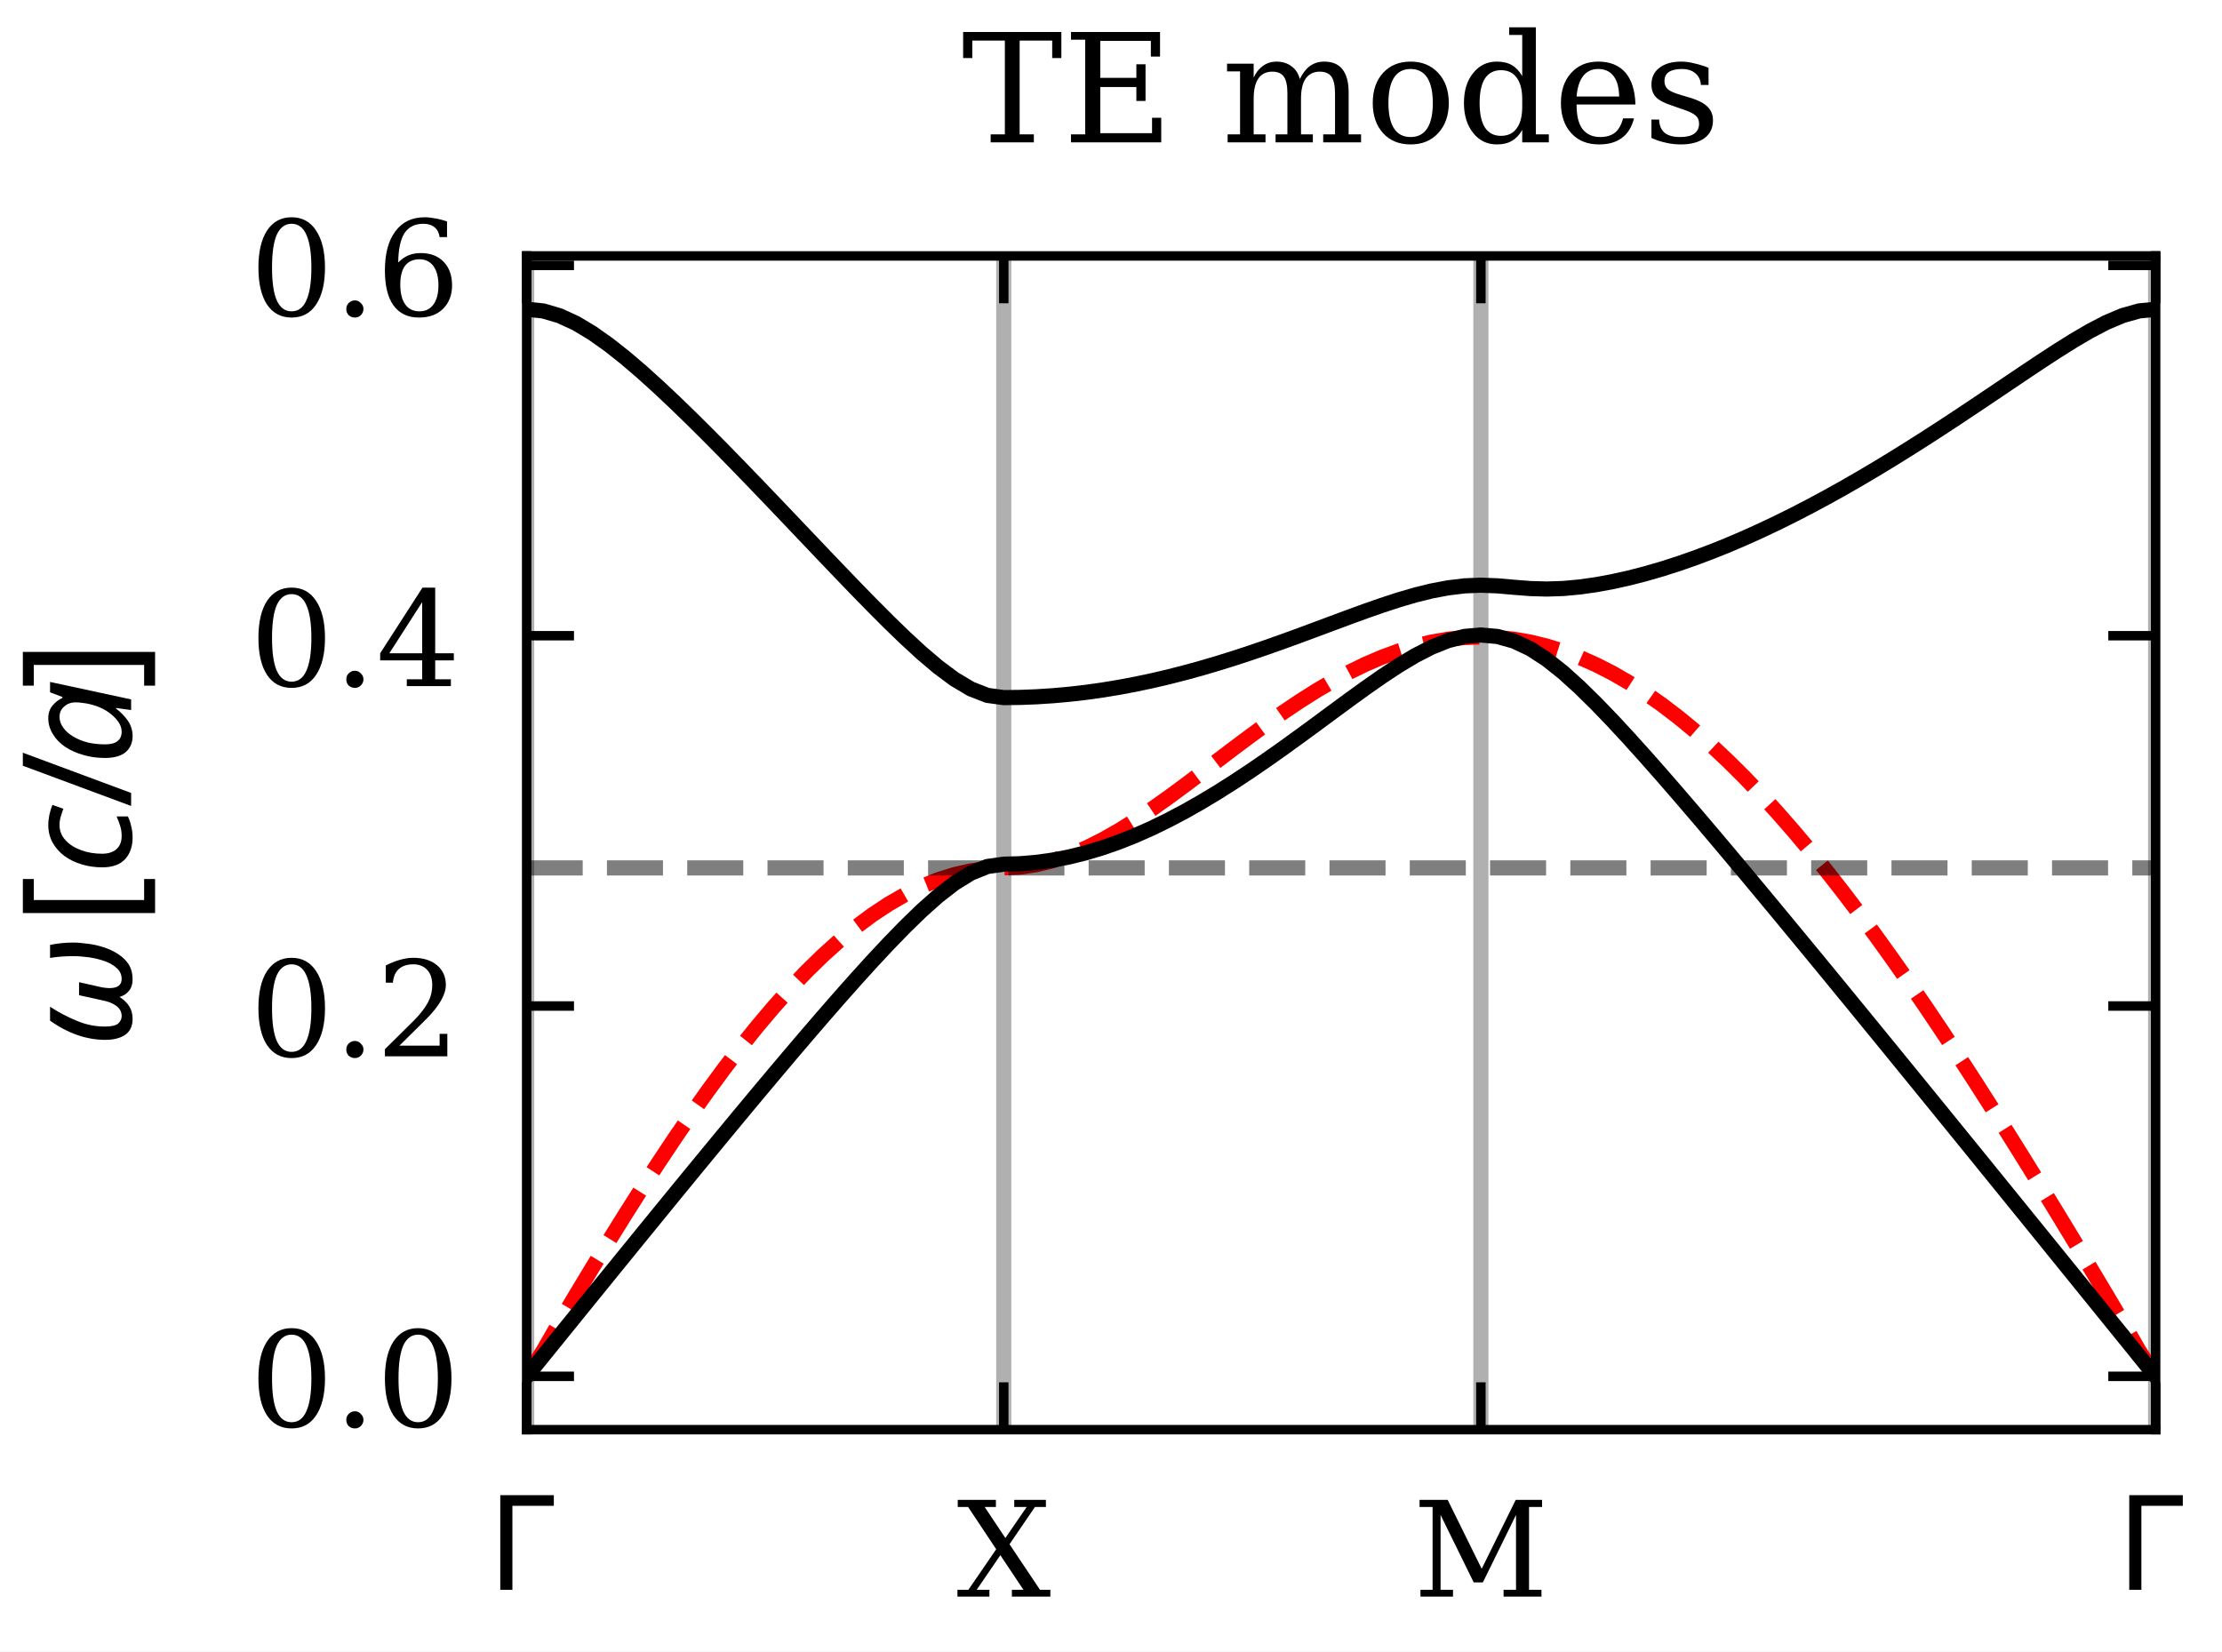
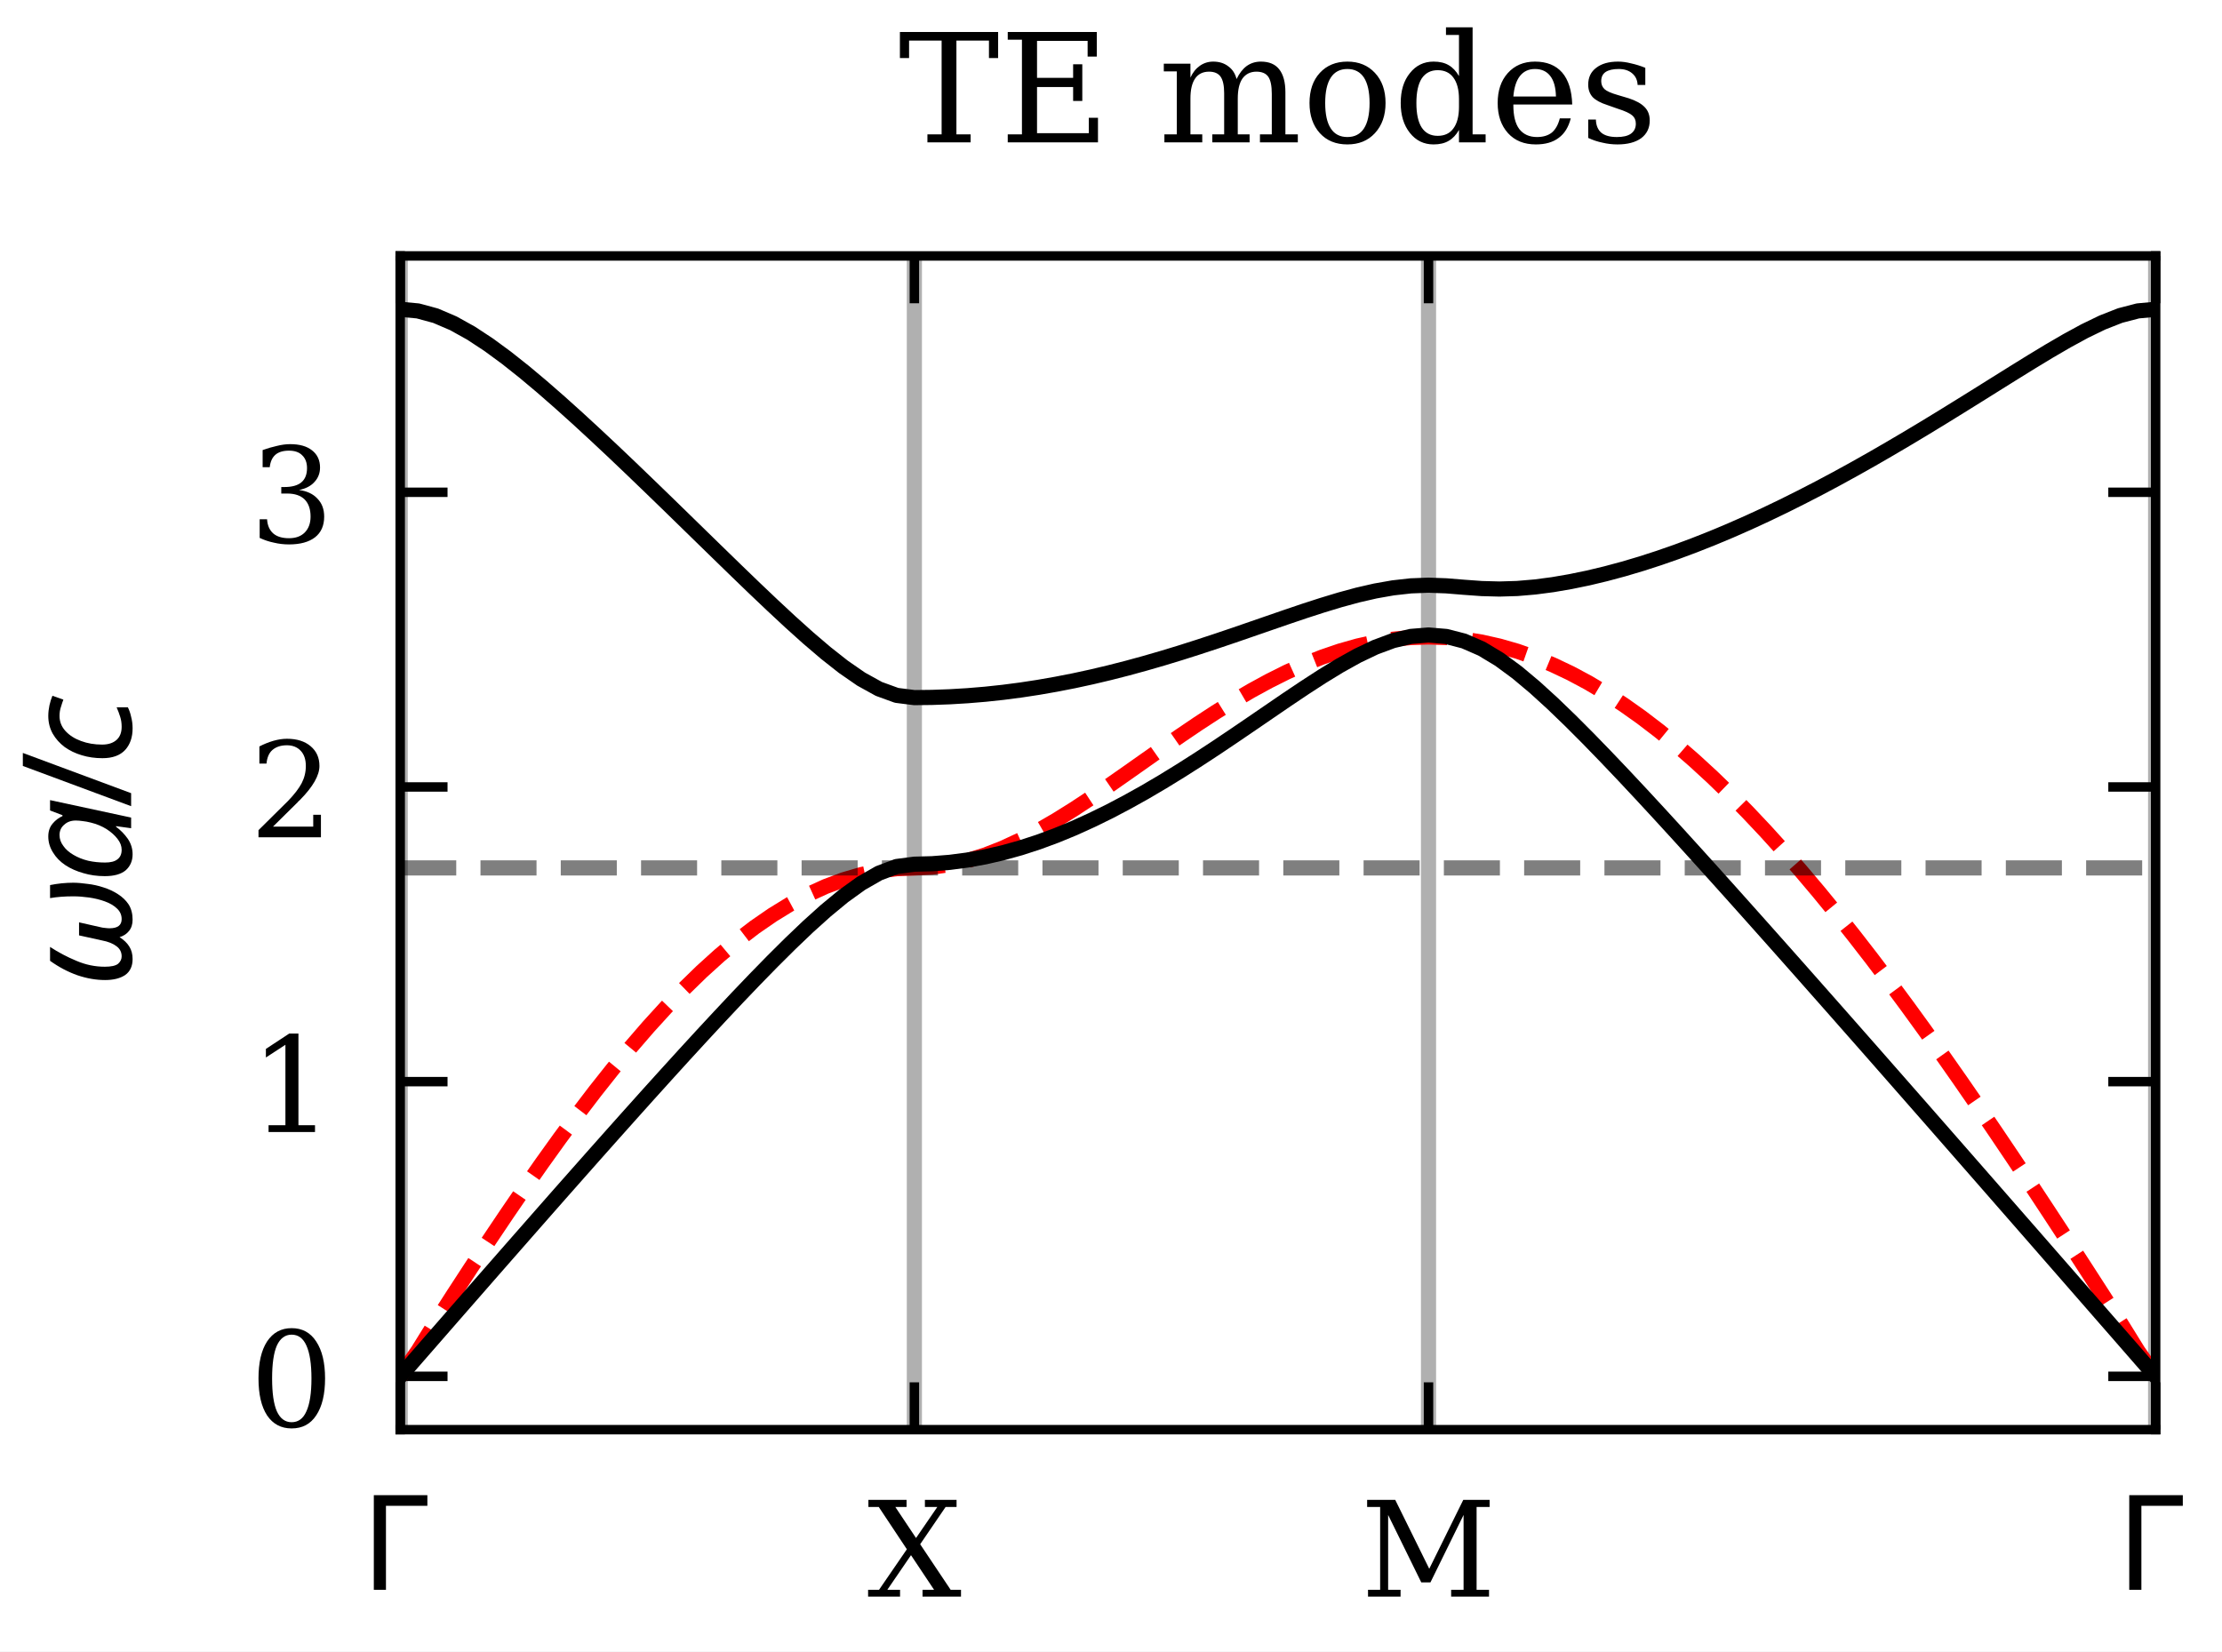
<svg xmlns="http://www.w3.org/2000/svg" xmlns:xlink="http://www.w3.org/1999/xlink" width="117.352pt" height="87.234pt" viewBox="0 0 117.352 87.234" version="1.1">
  <defs>
    <style type="text/css">*{stroke-linejoin: round; stroke-linecap: butt}</style>
  </defs>
  <g id="figure_1">
    <g id="patch_1">
      <path d="M 0 87.234  L 117.352 87.234  L 117.352 0  L 0 0  z " style="fill: #ffffff" />
    </g>
    <g id="axes_1">
      <g id="patch_2">
-         <path d="M 27.815 75.519  L 113.847 75.519  L 113.847 13.519  L 27.815 13.519  z " style="fill: #ffffff" />
+         <path d="M 21.136 75.519  L 113.847 75.519  L 113.847 13.519  L 21.136 13.519  z " style="fill: #ffffff" />
      </g>
      <g id="matplotlib.axis_1">
        <g id="xtick_1">
          <g id="line2d_1">
-             <path d="M 27.815 75.519  L 27.815 13.519  " clip-path="url(#p6eacbe9c3a)" style="fill: none; stroke: #b0b0b0; stroke-width: 0.8; stroke-linecap: square" />
+             <path d="M 21.136 75.519  L 21.136 13.519  " clip-path="url(#pfe22eb192e)" style="fill: none; stroke: #b0b0b0; stroke-width: 0.8; stroke-linecap: square" />
          </g>
          <g id="line2d_2">
            <defs>
-               <path id="md86a1abffd" d="M 0 0  L 0 -2.5  " style="stroke: #000000; stroke-width: 0.5" />
-             </defs>
-             <g>
-               <use xlink:href="#md86a1abffd" x="27.815" y="75.519" style="stroke: #000000; stroke-width: 0.5" />
+               <path id="m48cd77e677" d="M 0 0  L 0 -2.5  " style="stroke: #000000; stroke-width: 0.5" />
+             </defs>
+             <g>
+               <use xlink:href="#m48cd77e677" x="21.136" y="75.519" style="stroke: #000000; stroke-width: 0.5" />
            </g>
          </g>
          <g id="line2d_3">
            <defs>
-               <path id="mfc6b6ffa16" d="M 0 0  L 0 2.5  " style="stroke: #000000; stroke-width: 0.5" />
-             </defs>
-             <g>
-               <use xlink:href="#mfc6b6ffa16" x="27.815" y="13.519" style="stroke: #000000; stroke-width: 0.5" />
+               <path id="m6de685595c" d="M 0 0  L 0 2.5  " style="stroke: #000000; stroke-width: 0.5" />
+             </defs>
+             <g>
+               <use xlink:href="#m6de685595c" x="21.136" y="13.519" style="stroke: #000000; stroke-width: 0.5" />
            </g>
          </g>
          <g id="text_1">
-             <g transform="translate(25.74969 84.33807)">
+             <g transform="translate(19.07125 84.33807)">
              <text>
                <tspan x="0" y="-0.359" style="font-size: 7px; font-family: 'STIXGeneral'">Γ</tspan>
              </text>
            </g>
          </g>
        </g>
        <g id="xtick_2">
          <g id="line2d_4">
-             <path d="M 53.013 75.519  L 53.013 13.519  " clip-path="url(#p6eacbe9c3a)" style="fill: none; stroke: #b0b0b0; stroke-width: 0.8; stroke-linecap: square" />
+             <path d="M 48.291 75.519  L 48.291 13.519  " clip-path="url(#pfe22eb192e)" style="fill: none; stroke: #b0b0b0; stroke-width: 0.8; stroke-linecap: square" />
          </g>
          <g id="line2d_5">
            <g>
-               <use xlink:href="#md86a1abffd" x="53.013" y="75.519" style="stroke: #000000; stroke-width: 0.5" />
+               <use xlink:href="#m48cd77e677" x="48.291" y="75.519" style="stroke: #000000; stroke-width: 0.5" />
            </g>
          </g>
          <g id="line2d_6">
            <g>
-               <use xlink:href="#mfc6b6ffa16" x="53.013" y="13.519" style="stroke: #000000; stroke-width: 0.5" />
+               <use xlink:href="#m6de685595c" x="48.291" y="13.519" style="stroke: #000000; stroke-width: 0.5" />
            </g>
          </g>
          <g id="text_2">
-             <text style="font-size: 7px; font-family: 'DejaVu Serif', 'Bitstream Vera Serif', 'Computer Modern Roman', 'New Century Schoolbook', 'Century Schoolbook L', 'Utopia', 'ITC Bookman', 'Bookman', 'Nimbus Roman No9 L', 'Times New Roman', 'Times', 'Palatino', 'Charter', serif; text-anchor: middle" x="53.013" y="84.338" transform="rotate(-0 53.01296 84.33807)">X</text>
+             <text style="font-size: 7px; font-family: 'DejaVu Serif', 'Bitstream Vera Serif', 'Computer Modern Roman', 'New Century Schoolbook', 'Century Schoolbook L', 'Utopia', 'ITC Bookman', 'Bookman', 'Nimbus Roman No9 L', 'Times New Roman', 'Times', 'Palatino', 'Charter', serif; text-anchor: middle" x="48.291" y="84.338" transform="rotate(-0 48.29059 84.33807)">X</text>
          </g>
        </g>
        <g id="xtick_3">
          <g id="line2d_7">
-             <path d="M 78.211 75.519  L 78.211 13.519  " clip-path="url(#p6eacbe9c3a)" style="fill: none; stroke: #b0b0b0; stroke-width: 0.8; stroke-linecap: square" />
+             <path d="M 75.445 75.519  L 75.445 13.519  " clip-path="url(#pfe22eb192e)" style="fill: none; stroke: #b0b0b0; stroke-width: 0.8; stroke-linecap: square" />
          </g>
          <g id="line2d_8">
            <g>
-               <use xlink:href="#md86a1abffd" x="78.211" y="75.519" style="stroke: #000000; stroke-width: 0.5" />
+               <use xlink:href="#m48cd77e677" x="75.445" y="75.519" style="stroke: #000000; stroke-width: 0.5" />
            </g>
          </g>
          <g id="line2d_9">
            <g>
-               <use xlink:href="#mfc6b6ffa16" x="78.211" y="13.519" style="stroke: #000000; stroke-width: 0.5" />
+               <use xlink:href="#m6de685595c" x="75.445" y="13.519" style="stroke: #000000; stroke-width: 0.5" />
            </g>
          </g>
          <g id="text_3">
-             <text style="font-size: 7px; font-family: 'DejaVu Serif', 'Bitstream Vera Serif', 'Computer Modern Roman', 'New Century Schoolbook', 'Century Schoolbook L', 'Utopia', 'ITC Bookman', 'Bookman', 'Nimbus Roman No9 L', 'Times New Roman', 'Times', 'Palatino', 'Charter', serif; text-anchor: middle" x="78.211" y="84.338" transform="rotate(-0 78.21123 84.33807)">M</text>
+             <text style="font-size: 7px; font-family: 'DejaVu Serif', 'Bitstream Vera Serif', 'Computer Modern Roman', 'New Century Schoolbook', 'Century Schoolbook L', 'Utopia', 'ITC Bookman', 'Bookman', 'Nimbus Roman No9 L', 'Times New Roman', 'Times', 'Palatino', 'Charter', serif; text-anchor: middle" x="75.445" y="84.338" transform="rotate(-0 75.44493 84.33807)">M</text>
          </g>
        </g>
        <g id="xtick_4">
          <g id="line2d_10">
-             <path d="M 113.847 75.519  L 113.847 13.519  " clip-path="url(#p6eacbe9c3a)" style="fill: none; stroke: #b0b0b0; stroke-width: 0.8; stroke-linecap: square" />
+             <path d="M 113.847 75.519  L 113.847 13.519  " clip-path="url(#pfe22eb192e)" style="fill: none; stroke: #b0b0b0; stroke-width: 0.8; stroke-linecap: square" />
          </g>
          <g id="line2d_11">
            <g>
-               <use xlink:href="#md86a1abffd" x="113.847" y="75.519" style="stroke: #000000; stroke-width: 0.5" />
+               <use xlink:href="#m48cd77e677" x="113.847" y="75.519" style="stroke: #000000; stroke-width: 0.5" />
            </g>
          </g>
          <g id="line2d_12">
            <g>
-               <use xlink:href="#mfc6b6ffa16" x="113.847" y="13.519" style="stroke: #000000; stroke-width: 0.5" />
+               <use xlink:href="#m6de685595c" x="113.847" y="13.519" style="stroke: #000000; stroke-width: 0.5" />
            </g>
          </g>
          <g id="text_4">
            <g transform="translate(111.782 84.33807)">
              <text>
                <tspan x="0" y="-0.359" style="font-size: 7px; font-family: 'STIXGeneral'">Γ</tspan>
              </text>
            </g>
          </g>
        </g>
      </g>
      <g id="matplotlib.axis_2">
        <g id="ytick_1">
          <g id="line2d_13">
            <defs>
-               <path id="maaad54fae9" d="M 0 0  L 2.5 0  " style="stroke: #000000; stroke-width: 0.5" />
-             </defs>
-             <g>
-               <use xlink:href="#maaad54fae9" x="27.815" y="72.701" style="stroke: #000000; stroke-width: 0.5" />
+               <path id="m8ef927da85" d="M 0 0  L 2.5 0  " style="stroke: #000000; stroke-width: 0.5" />
+             </defs>
+             <g>
+               <use xlink:href="#m8ef927da85" x="21.136" y="72.701" style="stroke: #000000; stroke-width: 0.5" />
            </g>
          </g>
          <g id="line2d_14">
            <defs>
-               <path id="m5ce8a5d0cc" d="M 0 0  L -2.5 0  " style="stroke: #000000; stroke-width: 0.5" />
-             </defs>
-             <g>
-               <use xlink:href="#m5ce8a5d0cc" x="113.847" y="72.701" style="stroke: #000000; stroke-width: 0.5" />
+               <path id="m4d5ebef378" d="M 0 0  L -2.5 0  " style="stroke: #000000; stroke-width: 0.5" />
+             </defs>
+             <g>
+               <use xlink:href="#m4d5ebef378" x="113.847" y="72.701" style="stroke: #000000; stroke-width: 0.5" />
            </g>
          </g>
          <g id="text_5">
-             <text style="font-size: 7px; font-family: 'DejaVu Serif', 'Bitstream Vera Serif', 'Computer Modern Roman', 'New Century Schoolbook', 'Century Schoolbook L', 'Utopia', 'ITC Bookman', 'Bookman', 'Nimbus Roman No9 L', 'Times New Roman', 'Times', 'Palatino', 'Charter', serif; text-anchor: end" x="24.315" y="75.36" transform="rotate(-0 24.31469 75.36042)">0.0</text>
+             <text style="font-size: 7px; font-family: 'DejaVu Serif', 'Bitstream Vera Serif', 'Computer Modern Roman', 'New Century Schoolbook', 'Century Schoolbook L', 'Utopia', 'ITC Bookman', 'Bookman', 'Nimbus Roman No9 L', 'Times New Roman', 'Times', 'Palatino', 'Charter', serif; text-anchor: end" x="17.636" y="75.36" transform="rotate(-0 17.63625 75.36042)">0</text>
          </g>
        </g>
        <g id="ytick_2">
          <g id="line2d_15">
            <g>
-               <use xlink:href="#maaad54fae9" x="27.815" y="53.14" style="stroke: #000000; stroke-width: 0.5" />
+               <use xlink:href="#m8ef927da85" x="21.136" y="57.135" style="stroke: #000000; stroke-width: 0.5" />
            </g>
          </g>
          <g id="line2d_16">
            <g>
-               <use xlink:href="#m5ce8a5d0cc" x="113.847" y="53.14" style="stroke: #000000; stroke-width: 0.5" />
+               <use xlink:href="#m4d5ebef378" x="113.847" y="57.135" style="stroke: #000000; stroke-width: 0.5" />
            </g>
          </g>
          <g id="text_6">
-             <text style="font-size: 7px; font-family: 'DejaVu Serif', 'Bitstream Vera Serif', 'Computer Modern Roman', 'New Century Schoolbook', 'Century Schoolbook L', 'Utopia', 'ITC Bookman', 'Bookman', 'Nimbus Roman No9 L', 'Times New Roman', 'Times', 'Palatino', 'Charter', serif; text-anchor: end" x="24.315" y="55.8" transform="rotate(-0 24.31469 55.79991)">0.2</text>
+             <text style="font-size: 7px; font-family: 'DejaVu Serif', 'Bitstream Vera Serif', 'Computer Modern Roman', 'New Century Schoolbook', 'Century Schoolbook L', 'Utopia', 'ITC Bookman', 'Bookman', 'Nimbus Roman No9 L', 'Times New Roman', 'Times', 'Palatino', 'Charter', serif; text-anchor: end" x="17.636" y="59.795" transform="rotate(-0 17.63625 59.79466)">1</text>
          </g>
        </g>
        <g id="ytick_3">
          <g id="line2d_17">
            <g>
-               <use xlink:href="#maaad54fae9" x="27.815" y="33.58" style="stroke: #000000; stroke-width: 0.5" />
+               <use xlink:href="#m8ef927da85" x="21.136" y="41.569" style="stroke: #000000; stroke-width: 0.5" />
            </g>
          </g>
          <g id="line2d_18">
            <g>
-               <use xlink:href="#m5ce8a5d0cc" x="113.847" y="33.58" style="stroke: #000000; stroke-width: 0.5" />
+               <use xlink:href="#m4d5ebef378" x="113.847" y="41.569" style="stroke: #000000; stroke-width: 0.5" />
            </g>
          </g>
          <g id="text_7">
-             <text style="font-size: 7px; font-family: 'DejaVu Serif', 'Bitstream Vera Serif', 'Computer Modern Roman', 'New Century Schoolbook', 'Century Schoolbook L', 'Utopia', 'ITC Bookman', 'Bookman', 'Nimbus Roman No9 L', 'Times New Roman', 'Times', 'Palatino', 'Charter', serif; text-anchor: end" x="24.315" y="36.239" transform="rotate(-0 24.31469 36.2394)">0.4</text>
+             <text style="font-size: 7px; font-family: 'DejaVu Serif', 'Bitstream Vera Serif', 'Computer Modern Roman', 'New Century Schoolbook', 'Century Schoolbook L', 'Utopia', 'ITC Bookman', 'Bookman', 'Nimbus Roman No9 L', 'Times New Roman', 'Times', 'Palatino', 'Charter', serif; text-anchor: end" x="17.636" y="44.229" transform="rotate(-0 17.63625 44.2289)">2</text>
          </g>
        </g>
        <g id="ytick_4">
          <g id="line2d_19">
            <g>
-               <use xlink:href="#maaad54fae9" x="27.815" y="14.019" style="stroke: #000000; stroke-width: 0.5" />
+               <use xlink:href="#m8ef927da85" x="21.136" y="26.004" style="stroke: #000000; stroke-width: 0.5" />
            </g>
          </g>
          <g id="line2d_20">
            <g>
-               <use xlink:href="#m5ce8a5d0cc" x="113.847" y="14.019" style="stroke: #000000; stroke-width: 0.5" />
+               <use xlink:href="#m4d5ebef378" x="113.847" y="26.004" style="stroke: #000000; stroke-width: 0.5" />
            </g>
          </g>
          <g id="text_8">
-             <text style="font-size: 7px; font-family: 'DejaVu Serif', 'Bitstream Vera Serif', 'Computer Modern Roman', 'New Century Schoolbook', 'Century Schoolbook L', 'Utopia', 'ITC Bookman', 'Bookman', 'Nimbus Roman No9 L', 'Times New Roman', 'Times', 'Palatino', 'Charter', serif; text-anchor: end" x="24.315" y="16.679" transform="rotate(-0 24.31469 16.6789)">0.6</text>
+             <text style="font-size: 7px; font-family: 'DejaVu Serif', 'Bitstream Vera Serif', 'Computer Modern Roman', 'New Century Schoolbook', 'Century Schoolbook L', 'Utopia', 'ITC Bookman', 'Bookman', 'Nimbus Roman No9 L', 'Times New Roman', 'Times', 'Palatino', 'Charter', serif; text-anchor: end" x="17.636" y="28.663" transform="rotate(-0 17.63625 28.66315)">3</text>
          </g>
        </g>
        <g id="text_9">
-           <g transform="translate(7.51875 55.31896) rotate(-90)">
+           <g transform="translate(7.51875 52.15896) rotate(-90)">
            <text>
              <tspan x="0" y="-0.594" style="font-style: italic; font-size: 8px; font-family: 'STIXGeneral'">ω</tspan>
-               <tspan x="9.115" y="-0.594" style="font-style: italic; font-size: 8px; font-family: 'STIXGeneral'">c</tspan>
-               <tspan x="14.891" y="-0.594" style="font-style: italic; font-size: 8px; font-family: 'STIXGeneral'">a</tspan>
-               <tspan x="6.451" y="-0.594" style="font-size: 8px; font-family: 'STIXGeneral'">[</tspan>
-               <tspan x="12.667" y="-0.594" style="font-size: 8px; font-family: 'STIXGeneral'">/</tspan>
-               <tspan x="18.899" y="-0.594" style="font-size: 8px; font-family: 'STIXGeneral'">]</tspan>
+               <tspan x="5.488" y="-0.594" style="font-style: italic; font-size: 8px; font-family: 'STIXGeneral'">a</tspan>
+               <tspan x="11.72" y="-0.594" style="font-style: italic; font-size: 8px; font-family: 'STIXGeneral'">c</tspan>
+               <tspan x="9.496" y="-0.594" style="font-size: 8px; font-family: 'STIXGeneral'">/</tspan>
            </text>
          </g>
        </g>
      </g>
      <g id="line2d_21">
-         <path d="M 27.815 72.701  L 28.684 71.359  L 29.552 69.851  L 30.421 68.392  L 31.29 66.954  L 32.159 65.537  L 33.028 64.143  L 33.897 62.774  L 34.766 61.436  L 35.635 60.131  L 36.504 58.864  L 37.373 57.637  L 38.242 56.455  L 39.11 55.32  L 39.979 54.237  L 40.848 53.208  L 41.717 52.236  L 42.586 51.324  L 43.455 50.475  L 44.324 49.692  L 45.193 48.975  L 46.062 48.329  L 46.931 47.754  L 47.8 47.252  L 48.668 46.825  L 49.537 46.474  L 50.406 46.2  L 51.275 46.003  L 52.144 45.885  L 53.013 45.846  L 53.882 45.802  L 54.751 45.671  L 55.62 45.457  L 56.489 45.163  L 57.357 44.795  L 58.226 44.36  L 59.095 43.867  L 59.964 43.325  L 60.833 42.74  L 61.702 42.124  L 62.571 41.485  L 63.44 40.831  L 64.309 40.171  L 65.178 39.512  L 66.047 38.863  L 66.915 38.229  L 67.784 37.618  L 68.653 37.035  L 69.522 36.485  L 70.391 35.974  L 71.26 35.505  L 72.129 35.082  L 72.998 34.71  L 73.867 34.39  L 74.736 34.124  L 75.605 33.916  L 76.473 33.766  L 77.342 33.676  L 78.211 33.646  L 79.08 33.676  L 79.95 33.766  L 80.819 33.917  L 81.688 34.128  L 82.557 34.398  L 83.426 34.727  L 84.295 35.114  L 85.165 35.558  L 86.034 36.059  L 86.903 36.615  L 87.772 37.225  L 88.641 37.889  L 89.51 38.604  L 90.38 39.37  L 91.249 40.184  L 92.118 41.046  L 92.987 41.953  L 93.856 42.904  L 94.725 43.898  L 95.595 44.932  L 96.464 46.005  L 97.333 47.115  L 98.202 48.26  L 99.071 49.438  L 99.94 50.647  L 100.809 51.886  L 101.679 53.152  L 102.548 54.444  L 103.417 55.76  L 104.286 57.097  L 105.155 58.455  L 106.024 59.831  L 106.894 61.223  L 107.763 62.63  L 108.632 64.051  L 109.501 65.483  L 110.37 66.926  L 111.239 68.379  L 112.109 69.847  L 112.978 71.358  L 113.847 72.701  " clip-path="url(#p6eacbe9c3a)" style="fill: none; stroke-dasharray: 2.96,1.28; stroke-dashoffset: 0; stroke: #ff0000; stroke-width: 0.8" />
+         <path d="M 21.136 72.701  L 22.073 71.359  L 23.009 69.851  L 23.945 68.392  L 24.882 66.954  L 25.818 65.537  L 26.754 64.143  L 27.691 62.774  L 28.627 61.436  L 29.563 60.131  L 30.5 58.864  L 31.436 57.637  L 32.373 56.455  L 33.309 55.32  L 34.245 54.237  L 35.182 53.208  L 36.118 52.236  L 37.054 51.324  L 37.991 50.475  L 38.927 49.692  L 39.863 48.975  L 40.8 48.329  L 41.736 47.754  L 42.672 47.252  L 43.609 46.825  L 44.545 46.474  L 45.482 46.2  L 46.418 46.003  L 47.354 45.885  L 48.291 45.846  L 49.227 45.802  L 50.163 45.671  L 51.1 45.457  L 52.036 45.163  L 52.972 44.795  L 53.909 44.36  L 54.845 43.867  L 55.781 43.325  L 56.718 42.74  L 57.654 42.124  L 58.591 41.485  L 59.527 40.831  L 60.463 40.171  L 61.4 39.512  L 62.336 38.863  L 63.272 38.229  L 64.209 37.618  L 65.145 37.035  L 66.081 36.485  L 67.018 35.974  L 67.954 35.505  L 68.89 35.082  L 69.827 34.71  L 70.763 34.39  L 71.7 34.124  L 72.636 33.916  L 73.572 33.766  L 74.509 33.676  L 75.445 33.646  L 76.382 33.676  L 77.318 33.766  L 78.255 33.917  L 79.191 34.128  L 80.128 34.398  L 81.065 34.727  L 82.001 35.114  L 82.938 35.558  L 83.875 36.059  L 84.811 36.615  L 85.748 37.225  L 86.685 37.889  L 87.621 38.604  L 88.558 39.37  L 89.494 40.184  L 90.431 41.046  L 91.368 41.953  L 92.304 42.904  L 93.241 43.898  L 94.178 44.932  L 95.114 46.005  L 96.051 47.115  L 96.988 48.26  L 97.924 49.438  L 98.861 50.647  L 99.797 51.886  L 100.734 53.152  L 101.671 54.444  L 102.607 55.76  L 103.544 57.097  L 104.481 58.455  L 105.417 59.831  L 106.354 61.223  L 107.291 62.63  L 108.227 64.051  L 109.164 65.483  L 110.1 66.926  L 111.037 68.379  L 111.974 69.847  L 112.91 71.358  L 113.847 72.701  " clip-path="url(#pfe22eb192e)" style="fill: none; stroke-dasharray: 2.96,1.28; stroke-dashoffset: 0; stroke: #ff0000; stroke-width: 0.8" />
      </g>
      <g id="line2d_22">
-         <path d="M 27.815 72.701  L 28.684 71.627  L 29.552 70.554  L 30.421 69.481  L 31.29 68.409  L 32.159 67.338  L 33.028 66.269  L 33.897 65.201  L 34.766 64.135  L 35.635 63.071  L 36.504 62.011  L 37.373 60.954  L 38.242 59.9  L 39.11 58.852  L 39.979 57.808  L 40.848 56.771  L 41.717 55.741  L 42.586 54.721  L 43.455 53.711  L 44.324 52.714  L 45.193 51.735  L 46.062 50.776  L 46.931 49.846  L 47.8 48.952  L 48.668 48.108  L 49.537 47.335  L 50.406 46.66  L 51.275 46.123  L 52.144 45.771  L 53.013 45.649  L 53.882 45.624  L 54.751 45.551  L 55.62 45.429  L 56.489 45.26  L 57.357 45.044  L 58.226 44.783  L 59.095 44.478  L 59.964 44.132  L 60.833 43.746  L 61.702 43.321  L 62.571 42.862  L 63.44 42.369  L 64.309 41.847  L 65.178 41.296  L 66.047 40.721  L 66.915 40.125  L 67.784 39.511  L 68.653 38.882  L 69.522 38.245  L 70.391 37.603  L 71.26 36.963  L 72.129 36.335  L 72.998 35.727  L 73.867 35.155  L 74.736 34.634  L 75.605 34.188  L 76.473 33.84  L 77.342 33.618  L 78.211 33.542  L 79.08 33.62  L 79.95 33.861  L 80.819 34.269  L 81.688 34.833  L 82.557 35.524  L 83.426 36.31  L 84.295 37.164  L 85.165 38.067  L 86.034 39.006  L 86.903 39.971  L 87.772 40.956  L 88.641 41.957  L 89.51 42.97  L 90.38 43.993  L 91.249 45.024  L 92.118 46.061  L 92.987 47.104  L 93.856 48.151  L 94.725 49.202  L 95.595 50.256  L 96.464 51.312  L 97.333 52.372  L 98.202 53.433  L 99.071 54.496  L 99.94 55.56  L 100.809 56.626  L 101.679 57.694  L 102.548 58.762  L 103.417 59.831  L 104.286 60.901  L 105.155 61.972  L 106.024 63.043  L 106.894 64.115  L 107.763 65.187  L 108.632 66.26  L 109.501 67.333  L 110.37 68.406  L 111.239 69.48  L 112.109 70.553  L 112.978 71.627  L 113.847 72.701  " clip-path="url(#p6eacbe9c3a)" style="fill: none; stroke: #000000; stroke-width: 0.8; stroke-linecap: square" />
+         <path d="M 21.136 72.701  L 22.073 71.627  L 23.009 70.554  L 23.945 69.481  L 24.882 68.409  L 25.818 67.338  L 26.754 66.269  L 27.691 65.201  L 28.627 64.135  L 29.563 63.071  L 30.5 62.011  L 31.436 60.954  L 32.373 59.9  L 33.309 58.852  L 34.245 57.808  L 35.182 56.771  L 36.118 55.741  L 37.054 54.721  L 37.991 53.711  L 38.927 52.714  L 39.863 51.735  L 40.8 50.776  L 41.736 49.846  L 42.672 48.952  L 43.609 48.108  L 44.545 47.335  L 45.482 46.66  L 46.418 46.123  L 47.354 45.771  L 48.291 45.649  L 49.227 45.624  L 50.163 45.551  L 51.1 45.429  L 52.036 45.26  L 52.972 45.044  L 53.909 44.783  L 54.845 44.478  L 55.781 44.132  L 56.718 43.746  L 57.654 43.321  L 58.591 42.862  L 59.527 42.369  L 60.463 41.847  L 61.4 41.296  L 62.336 40.721  L 63.272 40.125  L 64.209 39.511  L 65.145 38.882  L 66.081 38.245  L 67.018 37.603  L 67.954 36.963  L 68.89 36.335  L 69.827 35.727  L 70.763 35.155  L 71.7 34.634  L 72.636 34.188  L 73.572 33.84  L 74.509 33.618  L 75.445 33.542  L 76.382 33.62  L 77.318 33.861  L 78.255 34.269  L 79.191 34.833  L 80.128 35.524  L 81.065 36.31  L 82.001 37.164  L 82.938 38.067  L 83.875 39.006  L 84.811 39.971  L 85.748 40.956  L 86.685 41.957  L 87.621 42.97  L 88.558 43.993  L 89.494 45.024  L 90.431 46.061  L 91.368 47.104  L 92.304 48.151  L 93.241 49.202  L 94.178 50.256  L 95.114 51.312  L 96.051 52.372  L 96.988 53.433  L 97.924 54.496  L 98.861 55.56  L 99.797 56.626  L 100.734 57.694  L 101.671 58.762  L 102.607 59.831  L 103.544 60.901  L 104.481 61.972  L 105.417 63.043  L 106.354 64.115  L 107.291 65.187  L 108.227 66.26  L 109.164 67.333  L 110.1 68.406  L 111.037 69.48  L 111.974 70.553  L 112.91 71.627  L 113.847 72.701  " clip-path="url(#pfe22eb192e)" style="fill: none; stroke: #000000; stroke-width: 0.8; stroke-linecap: square" />
      </g>
      <g id="line2d_23">
-         <path d="M 27.815 16.337  L 28.684 16.424  L 29.552 16.678  L 30.421 17.079  L 31.29 17.6  L 32.159 18.216  L 33.028 18.904  L 33.897 19.647  L 34.766 20.432  L 35.635 21.25  L 36.504 22.093  L 37.373 22.956  L 38.242 23.834  L 39.11 24.725  L 39.979 25.626  L 40.848 26.533  L 41.717 27.445  L 42.586 28.359  L 43.455 29.272  L 44.324 30.182  L 45.193 31.085  L 46.062 31.975  L 46.931 32.846  L 47.8 33.688  L 48.668 34.488  L 49.537 35.226  L 50.406 35.874  L 51.275 36.391  L 52.144 36.731  L 53.013 36.85  L 53.882 36.839  L 54.751 36.805  L 55.62 36.749  L 56.489 36.671  L 57.357 36.571  L 58.226 36.449  L 59.095 36.306  L 59.964 36.142  L 60.833 35.959  L 61.702 35.756  L 62.571 35.534  L 63.44 35.295  L 64.309 35.039  L 65.178 34.768  L 66.047 34.483  L 66.915 34.185  L 67.784 33.877  L 68.653 33.561  L 69.522 33.238  L 70.391 32.914  L 71.26 32.591  L 72.129 32.274  L 72.998 31.971  L 73.867 31.687  L 74.736 31.432  L 75.605 31.217  L 76.473 31.052  L 77.342 30.947  L 78.211 30.911  L 79.08 30.945  L 79.95 31.021  L 80.819 31.089  L 81.688 31.114  L 82.557 31.086  L 83.426 31.006  L 84.295 30.884  L 85.165 30.723  L 86.034 30.53  L 86.903 30.306  L 87.772 30.054  L 88.641 29.776  L 89.51 29.473  L 90.38 29.146  L 91.249 28.797  L 92.118 28.426  L 92.987 28.034  L 93.856 27.622  L 94.725 27.191  L 95.595 26.741  L 96.464 26.274  L 97.333 25.791  L 98.202 25.292  L 99.071 24.778  L 99.94 24.25  L 100.809 23.709  L 101.679 23.157  L 102.548 22.595  L 103.417 22.024  L 104.286 21.445  L 105.155 20.862  L 106.024 20.276  L 106.894 19.691  L 107.763 19.111  L 108.632 18.544  L 109.501 17.999  L 110.37 17.489  L 111.239 17.035  L 112.109 16.667  L 112.978 16.423  L 113.847 16.337  " clip-path="url(#p6eacbe9c3a)" style="fill: none; stroke: #000000; stroke-width: 0.8; stroke-linecap: square" />
+         <path d="M 21.136 16.337  L 22.073 16.424  L 23.009 16.678  L 23.945 17.079  L 24.882 17.6  L 25.818 18.216  L 26.754 18.904  L 27.691 19.647  L 28.627 20.432  L 29.563 21.25  L 30.5 22.093  L 31.436 22.956  L 32.373 23.834  L 33.309 24.725  L 34.245 25.626  L 35.182 26.533  L 36.118 27.445  L 37.054 28.359  L 37.991 29.272  L 38.927 30.182  L 39.863 31.085  L 40.8 31.975  L 41.736 32.846  L 42.672 33.688  L 43.609 34.488  L 44.545 35.226  L 45.482 35.874  L 46.418 36.391  L 47.354 36.731  L 48.291 36.85  L 49.227 36.839  L 50.163 36.805  L 51.1 36.749  L 52.036 36.671  L 52.972 36.571  L 53.909 36.449  L 54.845 36.306  L 55.781 36.142  L 56.718 35.959  L 57.654 35.756  L 58.591 35.534  L 59.527 35.295  L 60.463 35.039  L 61.4 34.768  L 62.336 34.483  L 63.272 34.185  L 64.209 33.877  L 65.145 33.561  L 66.081 33.238  L 67.018 32.914  L 67.954 32.591  L 68.89 32.274  L 69.827 31.971  L 70.763 31.687  L 71.7 31.432  L 72.636 31.217  L 73.572 31.052  L 74.509 30.947  L 75.445 30.911  L 76.382 30.945  L 77.318 31.021  L 78.255 31.089  L 79.191 31.114  L 80.128 31.086  L 81.065 31.006  L 82.001 30.884  L 82.938 30.723  L 83.875 30.53  L 84.811 30.306  L 85.748 30.054  L 86.685 29.776  L 87.621 29.473  L 88.558 29.146  L 89.494 28.797  L 90.431 28.426  L 91.368 28.034  L 92.304 27.622  L 93.241 27.191  L 94.178 26.741  L 95.114 26.274  L 96.051 25.791  L 96.988 25.292  L 97.924 24.778  L 98.861 24.25  L 99.797 23.709  L 100.734 23.157  L 101.671 22.595  L 102.607 22.024  L 103.544 21.445  L 104.481 20.862  L 105.417 20.276  L 106.354 19.691  L 107.291 19.111  L 108.227 18.544  L 109.164 17.999  L 110.1 17.489  L 111.037 17.035  L 111.974 16.667  L 112.91 16.423  L 113.847 16.337  " clip-path="url(#pfe22eb192e)" style="fill: none; stroke: #000000; stroke-width: 0.8; stroke-linecap: square" />
      </g>
      <g id="LineCollection_1">
-         <path d="M 27.815 45.846  L 113.847 45.846  " clip-path="url(#p6eacbe9c3a)" style="fill: none; stroke-dasharray: 2.96,1.28; stroke-dashoffset: 0; stroke: #000000; stroke-opacity: 0.5; stroke-width: 0.8" />
+         <path d="M 21.136 45.846  L 113.847 45.846  " clip-path="url(#pfe22eb192e)" style="fill: none; stroke-dasharray: 2.96,1.28; stroke-dashoffset: 0; stroke: #000000; stroke-opacity: 0.5; stroke-width: 0.8" />
      </g>
      <g id="patch_3">
-         <path d="M 27.815 75.519  L 27.815 13.519  " style="fill: none; stroke: #000000; stroke-width: 0.5; stroke-linejoin: miter; stroke-linecap: square" />
+         <path d="M 21.136 75.519  L 21.136 13.519  " style="fill: none; stroke: #000000; stroke-width: 0.5; stroke-linejoin: miter; stroke-linecap: square" />
      </g>
      <g id="patch_4">
        <path d="M 113.847 75.519  L 113.847 13.519  " style="fill: none; stroke: #000000; stroke-width: 0.5; stroke-linejoin: miter; stroke-linecap: square" />
      </g>
      <g id="patch_5">
-         <path d="M 27.815 75.519  L 113.847 75.519  " style="fill: none; stroke: #000000; stroke-width: 0.5; stroke-linejoin: miter; stroke-linecap: square" />
+         <path d="M 21.136 75.519  L 113.847 75.519  " style="fill: none; stroke: #000000; stroke-width: 0.5; stroke-linejoin: miter; stroke-linecap: square" />
      </g>
      <g id="patch_6">
-         <path d="M 27.815 13.519  L 113.847 13.519  " style="fill: none; stroke: #000000; stroke-width: 0.5; stroke-linejoin: miter; stroke-linecap: square" />
+         <path d="M 21.136 13.519  L 113.847 13.519  " style="fill: none; stroke: #000000; stroke-width: 0.5; stroke-linejoin: miter; stroke-linecap: square" />
      </g>
      <g id="text_10">
-         <text style="font-size: 8px; font-family: 'DejaVu Serif', 'Bitstream Vera Serif', 'Computer Modern Roman', 'New Century Schoolbook', 'Century Schoolbook L', 'Utopia', 'ITC Bookman', 'Bookman', 'Nimbus Roman No9 L', 'Times New Roman', 'Times', 'Palatino', 'Charter', serif; text-anchor: middle" x="70.831" y="7.519" transform="rotate(-0 70.83082 7.51875)">TE modes</text>
+         <text style="font-size: 8px; font-family: 'DejaVu Serif', 'Bitstream Vera Serif', 'Computer Modern Roman', 'New Century Schoolbook', 'Century Schoolbook L', 'Utopia', 'ITC Bookman', 'Bookman', 'Nimbus Roman No9 L', 'Times New Roman', 'Times', 'Palatino', 'Charter', serif; text-anchor: middle" x="67.492" y="7.519" transform="rotate(-0 67.49161 7.51875)">TE modes</text>
      </g>
    </g>
  </g>
  <defs>
-     <clipPath id="p6eacbe9c3a">
-       <rect x="27.815" y="13.519" width="86.032" height="62" />
+     <clipPath id="pfe22eb192e">
+       <rect x="21.136" y="13.519" width="92.711" height="62" />
    </clipPath>
  </defs>
</svg>
